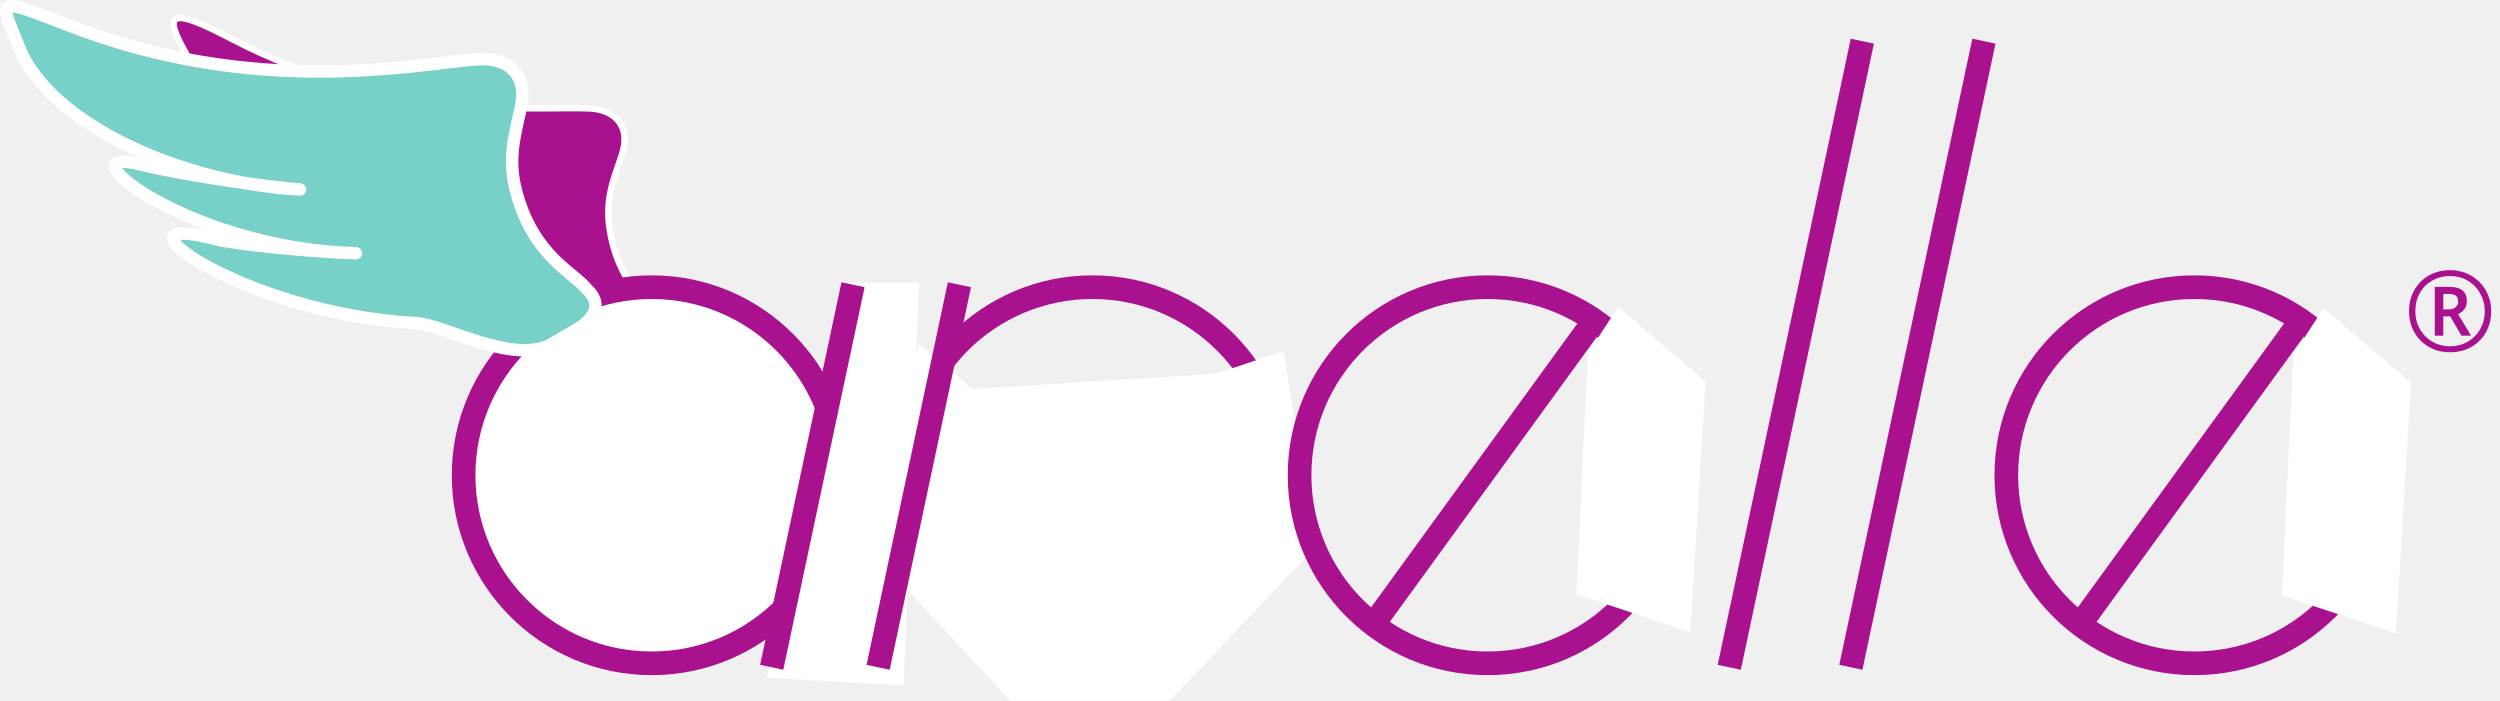
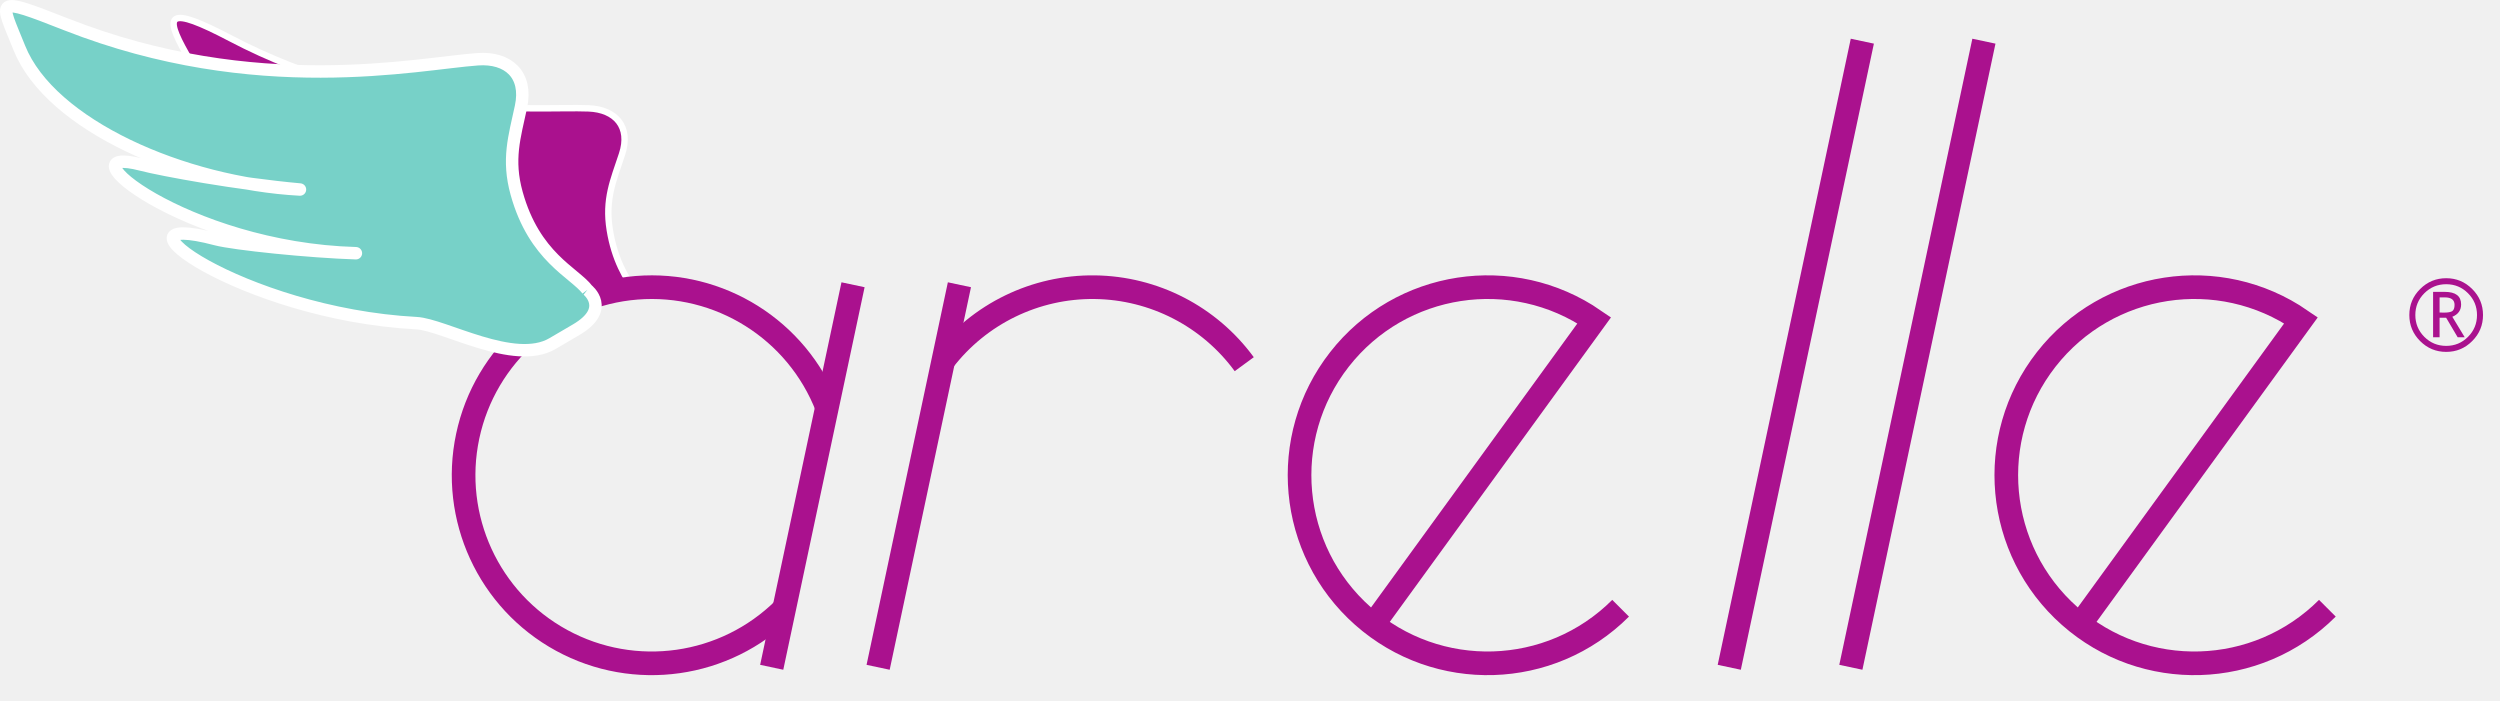
- <svg xmlns="http://www.w3.org/2000/svg" version="1.1" id="svg2" xml:space="preserve" width="536.365" height="150.31" viewBox="0 0 536.365 150.31">
-   <defs id="defs6">
-     <clipPath clipPathUnits="userSpaceOnUse" id="clipPath18">
-       <path d="M 0,122 H 768.505 V 0 H 0 Z" id="path16" />
+ <svg xmlns="http://www.w3.org/2000/svg" width="536.365" height="150.31" viewBox="0 0 536.365 150.31">
+   <defs>
+     <clipPath id="arelle-logo-bowl-cut">
+       <path clip-rule="evenodd" d="M 0,0 H 536.365 V 150.31 H 0 Z M 99.466,101.963 a 40.351,40.351 0 1,0 80.701,0 a 40.351,40.351 0 1,0 -80.701,0 Z" />
    </clipPath>
  </defs>
-   <g id="g10" transform="matrix(1.333333,0,0,-1.333333,-3.650814,159.3278)">
-     <g id="g12">
-       <g id="g14" clip-path="url(#clipPath18)">
-         <g id="g20" transform="translate(109.6689,67.1631)">
-           <path d="m 0,0 c -1.598,2.653 -7.292,5.987 -8.808,15.307 -0.804,4.949 0.569,7.994 1.955,12.181 1.488,4.471 -1.059,7.244 -5.38,7.408 -8.644,0.33 -31.907,-2.211 -57.638,11.288 -10.066,5.28 -10.759,3.922 -7.076,-2.566 5.645,-9.952 19.378,-15.334 35.687,-18.005 -45.397,9.825 -17.166,-2.174 5.098,-7.127 -41.056,8.484 -15.625,-3.035 4.448,-6.711 -38.475,6.821 -11.387,-2.978 1.477,-5.428 3.862,-0.736 12.391,-13.026 18.054,-10.273 6.317,3.069 4.488,0.689 7.479,2.026 C 0.566,0.458 0,0 0,0" style="fill:#aa118e;fill-opacity:1;fill-rule:nonzero;stroke:none" id="path22" />
-         </g>
-         <g id="g24" transform="translate(109.6689,67.1631)">
-           <path d="m 0,0 c -1.598,2.653 -7.292,5.987 -8.808,15.307 -0.804,4.949 0.569,7.994 1.955,12.181 1.488,4.471 -1.059,7.244 -5.38,7.408 -8.644,0.33 -31.907,-2.211 -57.638,11.288 -10.066,5.28 -10.759,3.922 -7.076,-2.566 5.645,-9.952 19.378,-15.334 35.687,-18.005 -45.397,9.825 -17.166,-2.174 5.098,-7.127 -41.056,8.484 -15.625,-3.035 4.448,-6.711 -38.475,6.821 -11.387,-2.978 1.477,-5.428 3.862,-0.736 12.391,-13.026 18.054,-10.273 6.317,3.069 4.488,0.689 7.479,2.026 C 0.566,0.458 0,0 0,0 Z" style="fill:none;stroke:#ffffff;stroke-width:1.031;stroke-linecap:butt;stroke-linejoin:round;stroke-miterlimit:10;stroke-dasharray:none;stroke-opacity:1" id="path26" />
-         </g>
-         <g id="g28" transform="translate(137.8633,43.0234)">
-           <path d="m 0,0 c 0,-16.712 -13.548,-30.262 -30.263,-30.262 -16.715,0 -30.263,13.55 -30.263,30.262 0,16.714 13.548,30.264 30.263,30.264 C -13.548,30.264 0,16.714 0,0" style="fill:#ffffff;fill-opacity:1;fill-rule:nonzero;stroke:none" id="path30" />
-         </g>
-         <g id="g32" transform="translate(137.8633,43.0234)">
-           <path d="m 0,0 c 0,-16.712 -13.548,-30.262 -30.263,-30.262 -16.715,0 -30.263,13.55 -30.263,30.262 0,16.714 13.548,30.264 30.263,30.264 C -13.548,30.264 0,16.714 0,0 Z" style="fill:none;stroke:#aa118e;stroke-width:3.805;stroke-linecap:butt;stroke-linejoin:miter;stroke-miterlimit:10;stroke-dasharray:none;stroke-opacity:1" id="path34" />
-         </g>
-         <g id="g36" transform="translate(126.1572,10.4326)">
-           <path d="M 0,0 13.452,63.586 H 24.458 L 22.012,-1.222 Z" style="fill:#ffffff;fill-opacity:1;fill-rule:nonzero;stroke:none" id="path38" />
-         </g>
-         <g id="g40" transform="translate(140,73.6753)">
-           <path d="M 0,0 -13.086,-61.553" style="fill:none;stroke:#aa118e;stroke-width:3.805;stroke-linecap:butt;stroke-linejoin:miter;stroke-miterlimit:10;stroke-dasharray:none;stroke-opacity:1" id="path42" />
-         </g>
-         <g id="g44" transform="translate(208.7871,43.0234)">
-           <path d="m 0,0 c 0,-16.712 -13.548,-30.262 -30.265,-30.262 -16.71,0 -30.26,13.55 -30.26,30.262 0,16.714 13.55,30.264 30.26,30.264 C -13.548,30.264 0,16.714 0,0 Z" style="fill:none;stroke:#aa118e;stroke-width:3.805;stroke-linecap:butt;stroke-linejoin:miter;stroke-miterlimit:10;stroke-dasharray:none;stroke-opacity:1" id="path46" />
-         </g>
-         <g id="g48" transform="translate(150.6152,64.2373)">
-           <path d="m 0,0 8.558,-7.339 39.132,2.447 11.006,3.669 4.89,-31.793 -23.232,-24.458 H 14.673 l -23.848,25.679 z" style="fill:#ffffff;fill-opacity:1;fill-rule:nonzero;stroke:none" id="path50" />
-         </g>
-         <g id="g52" transform="translate(157.1191,73.6753)">
-           <path d="M 0,0 -13.083,-61.553" style="fill:none;stroke:#aa118e;stroke-width:3.805;stroke-linecap:butt;stroke-linejoin:miter;stroke-miterlimit:10;stroke-dasharray:none;stroke-opacity:1" id="path54" />
-         </g>
-         <g id="g56" transform="translate(302.4053,112.8701)">
-           <path d="M 0,0 -21.413,-100.748" style="fill:none;stroke:#aa118e;stroke-width:3.805;stroke-linecap:butt;stroke-linejoin:miter;stroke-miterlimit:10;stroke-dasharray:none;stroke-opacity:1" id="path58" />
-         </g>
-         <g id="g60" transform="translate(321.9688,112.8701)">
-           <path d="M 0,0 -21.411,-100.748" style="fill:none;stroke:#aa118e;stroke-width:3.805;stroke-linecap:butt;stroke-linejoin:miter;stroke-miterlimit:10;stroke-dasharray:none;stroke-opacity:1" id="path62" />
-         </g>
-         <g id="g64" transform="translate(386.0977,43.0234)">
-           <path d="m 0,0 c 0,-16.712 -13.548,-30.262 -30.262,-30.262 -16.717,0 -30.264,13.55 -30.264,30.262 0,16.714 13.547,30.264 30.264,30.264 C -13.548,30.264 0,16.714 0,0 Z" style="fill:none;stroke:#aa118e;stroke-width:3.805;stroke-linecap:butt;stroke-linejoin:miter;stroke-miterlimit:10;stroke-dasharray:none;stroke-opacity:1" id="path66" />
-         </g>
-         <g id="g68" transform="translate(373.2832,68.3525)">
-           <path d="M 0,0 -36.029,-49.586" style="fill:none;stroke:#aa118e;stroke-width:3.805;stroke-linecap:butt;stroke-linejoin:miter;stroke-miterlimit:10;stroke-dasharray:none;stroke-opacity:1" id="path70" />
-         </g>
-         <g id="g72" transform="translate(272.374,43.0234)">
-           <path d="m 0,0 c 0,-16.712 -13.549,-30.262 -30.263,-30.262 -16.713,0 -30.261,13.55 -30.261,30.262 0,16.714 13.548,30.264 30.261,30.264 C -13.549,30.264 0,16.714 0,0 Z" style="fill:none;stroke:#aa118e;stroke-width:3.805;stroke-linecap:butt;stroke-linejoin:miter;stroke-miterlimit:10;stroke-dasharray:none;stroke-opacity:1" id="path74" />
-         </g>
-         <g id="g76" transform="translate(259.5596,68.3525)">
-           <path d="M 0,0 -36.026,-49.586" style="fill:none;stroke:#aa118e;stroke-width:3.805;stroke-linecap:butt;stroke-linejoin:miter;stroke-miterlimit:10;stroke-dasharray:none;stroke-opacity:1" id="path78" />
-         </g>
-         <g id="g80" transform="translate(274.7334,17.7705)">
-           <path d="m 0,0 -18.342,6.114 1.836,38.721 4.89,7.542 14.062,-12.024 z" style="fill:#ffffff;fill-opacity:1;fill-rule:nonzero;stroke:none" id="path82" />
-         </g>
-         <g id="g84" transform="translate(388.2529,17.5659)">
-           <path d="m 0,0 -18.343,6.114 1.837,38.721 4.889,7.543 14.063,-12.024 z" style="fill:#ffffff;fill-opacity:1;fill-rule:nonzero;stroke:none" id="path86" />
-         </g>
-         <g id="g88" transform="translate(97.2607,72.8652)">
-           <path d="m 0,0 c -2.121,2.782 -8.539,5.239 -11.39,15.521 -1.514,5.458 -0.348,9.048 0.697,13.92 1.117,5.205 -2.088,8.004 -6.961,7.656 -9.744,-0.696 -35.559,-6.418 -66.122,5.569 -11.956,4.688 -10.765,4.068 -7.63,-3.755 4.984,-12.439 26.507,-21.789 45.152,-22.777 -10.106,0.909 -22.14,3.129 -25.502,4.001 -13.5,3.5 7,-13.5 34.502,-14.251 -7.484,0.237 -19.598,1.486 -22.5,2.25 -19,5 4,-11.999 32.25,-13.502 4.436,-0.236 15.731,-6.892 21.869,-3.295 3.834,2.246 1.379,0.801 3.834,2.246 C 3.888,-3.068 0,0 0,0" style="fill:#77d1c8;fill-opacity:1;fill-rule:nonzero;stroke:none" id="path90" />
-         </g>
-         <g id="g92" transform="translate(97.2607,72.8652)">
-           <path d="m 0,0 c -2.121,2.782 -8.539,5.239 -11.39,15.521 -1.514,5.458 -0.348,9.048 0.697,13.92 1.117,5.205 -2.088,8.004 -6.961,7.656 -9.744,-0.696 -35.559,-6.418 -66.122,5.569 -11.956,4.688 -10.765,4.068 -7.63,-3.755 4.984,-12.439 26.507,-21.789 45.152,-22.777 -10.106,0.909 -22.14,3.129 -25.502,4.001 -13.5,3.5 7,-13.5 34.502,-14.251 -7.484,0.237 -19.598,1.486 -22.5,2.25 -19,5 4,-11.999 32.25,-13.502 4.436,-0.236 15.731,-6.892 21.869,-3.295 3.834,2.246 1.379,0.801 3.834,2.246 C 3.888,-3.068 0,0 0,0 Z" style="fill:none;stroke:#ffffff;stroke-width:2;stroke-linecap:butt;stroke-linejoin:round;stroke-miterlimit:10;stroke-dasharray:none;stroke-opacity:1" id="path94" />
-         </g>
-       </g>
-     </g>
-     <text transform="matrix(1,0,0,-1,389.499,62.9961)" style="font-variant:normal;font-weight:normal;font-stretch:normal;font-size:18px;font-family:'Trebuchet MS';-inkscape-font-specification:TrebuchetMS;writing-mode:lr-tb;fill:#aa118e;fill-opacity:1;fill-rule:nonzero;stroke:none" id="text98">
-       <tspan x="0" y="0" id="tspan96">®</tspan>
-     </text>
+   <g clip-path="url(#arelle-logo-bowl-cut)">
+     <path class="wordmark-wing-back" d="m 142.574,69.777 c -2.131,-3.537 -9.723,-7.983 -11.744,-20.409 -1.072,-6.599 0.759,-10.659 2.607,-16.241 1.984,-5.961 -1.412,-9.659 -7.173,-9.877 -11.525,-0.44 -42.543,2.948 -76.851,-15.051 -13.421,-7.04 -14.345,-5.229 -9.435,3.421 7.527,13.269 25.837,20.445 47.583,24.007 -60.529,-13.1 -22.888,2.899 6.797,9.503 -54.741,-11.312 -20.833,4.047 5.931,8.948 -51.3,-9.095 -15.183,3.971 1.969,7.237 5.149,0.981 16.521,17.368 24.072,13.697 8.423,-4.092 5.984,-0.919 9.972,-2.701 C 143.329,69.166 142.574,69.777 142.574,69.777" fill="#aa118e" stroke="#ffffff" stroke-width="1.375" stroke-linejoin="round" />
  </g>
+   <g class="wordmark-letters" fill="none" stroke="#aa118e" stroke-width="5.073">
+     <path d="M 177.432,87.36 A 40.351,40.351 0 1,0 168.238,130.606" />
+     <path d="M 183.016,61.094 L 165.568,143.165" />
+     <path d="M 202.378,77.388 A 40.351,40.351 0 0,1 266.947,78.136" />
+     <path d="M 205.841,61.094 L 188.397,143.165" />
+     <path d="M 294.394,134.306 L 342.042,68.724 A 40.351,40.351 0 1,0 347.697,130.495" />
+     <path d="M 399.556,8.834 L 371.006,143.165" />
+     <path d="M 425.641,8.834 L 397.093,143.165" />
+     <path d="M 446.021,134.306 L 493.673,68.724 A 40.351,40.351 0 1,0 499.328,130.495" />
+   </g>
+   <path class="wordmark-wing-front" d="m 126.03,62.174 c -2.828,-3.709 -11.385,-6.985 -15.187,-20.695 -2.019,-7.277 -0.464,-12.064 0.929,-18.56 1.489,-6.94 -2.784,-10.672 -9.281,-10.208 -12.992,0.928 -47.412,8.557 -88.163,-7.425 -15.941,-6.251 -14.353,-5.424 -10.173,5.007 6.645,16.585 35.343,29.052 60.203,30.369 -13.475,-1.212 -29.52,-4.172 -34.003,-5.335 -18,-4.667 9.333,18 46.003,19.001 -9.979,-0.316 -26.131,-1.981 -30,-3 -25.333,-6.667 5.333,15.999 43,18.003 5.915,0.315 20.975,9.189 29.159,4.393 5.112,-2.995 1.839,-1.068 5.112,-2.995 C 131.214,66.265 126.03,62.174 126.03,62.174" fill="#77d1c8" stroke="#ffffff" stroke-width="2.667" stroke-linejoin="round" />
+   <path class="wordmark-trademark" d="m 516.912,67.587 q 0,-3.27 2.32,-5.578 2.32,-2.32 5.59,-2.32 3.27,0 5.578,2.32 2.32,2.309 2.32,5.578 0,3.27 -2.32,5.59 -2.309,2.32 -5.578,2.32 -3.27,0 -5.59,-2.32 -2.32,-2.32 -2.32,-5.59 z m 14.52,0 q 0,-2.742 -1.934,-4.676 -1.934,-1.934 -4.676,-1.934 -2.742,0 -4.688,1.934 -1.934,1.934 -1.934,4.676 0,2.742 1.934,4.688 1.945,1.934 4.688,1.934 2.742,0 4.676,-1.934 1.934,-1.945 1.934,-4.688 z m -4.148,4.77 -2.473,-4.184 h -1.406 v 4.184 h -1.395 v -9.738 h 2.496 q 3.516,0 3.516,2.695 0,1.875 -1.887,2.648 l 2.66,4.395 z m -3.879,-8.543 v 3.234 q 0.176,0.023 0.914,0.023 1.359,0 1.828,-0.34 0.469,-0.352 0.469,-1.324 0,-1.605 -2.109,-1.605 h -0.551 z" fill="#aa118e" />
</svg>
